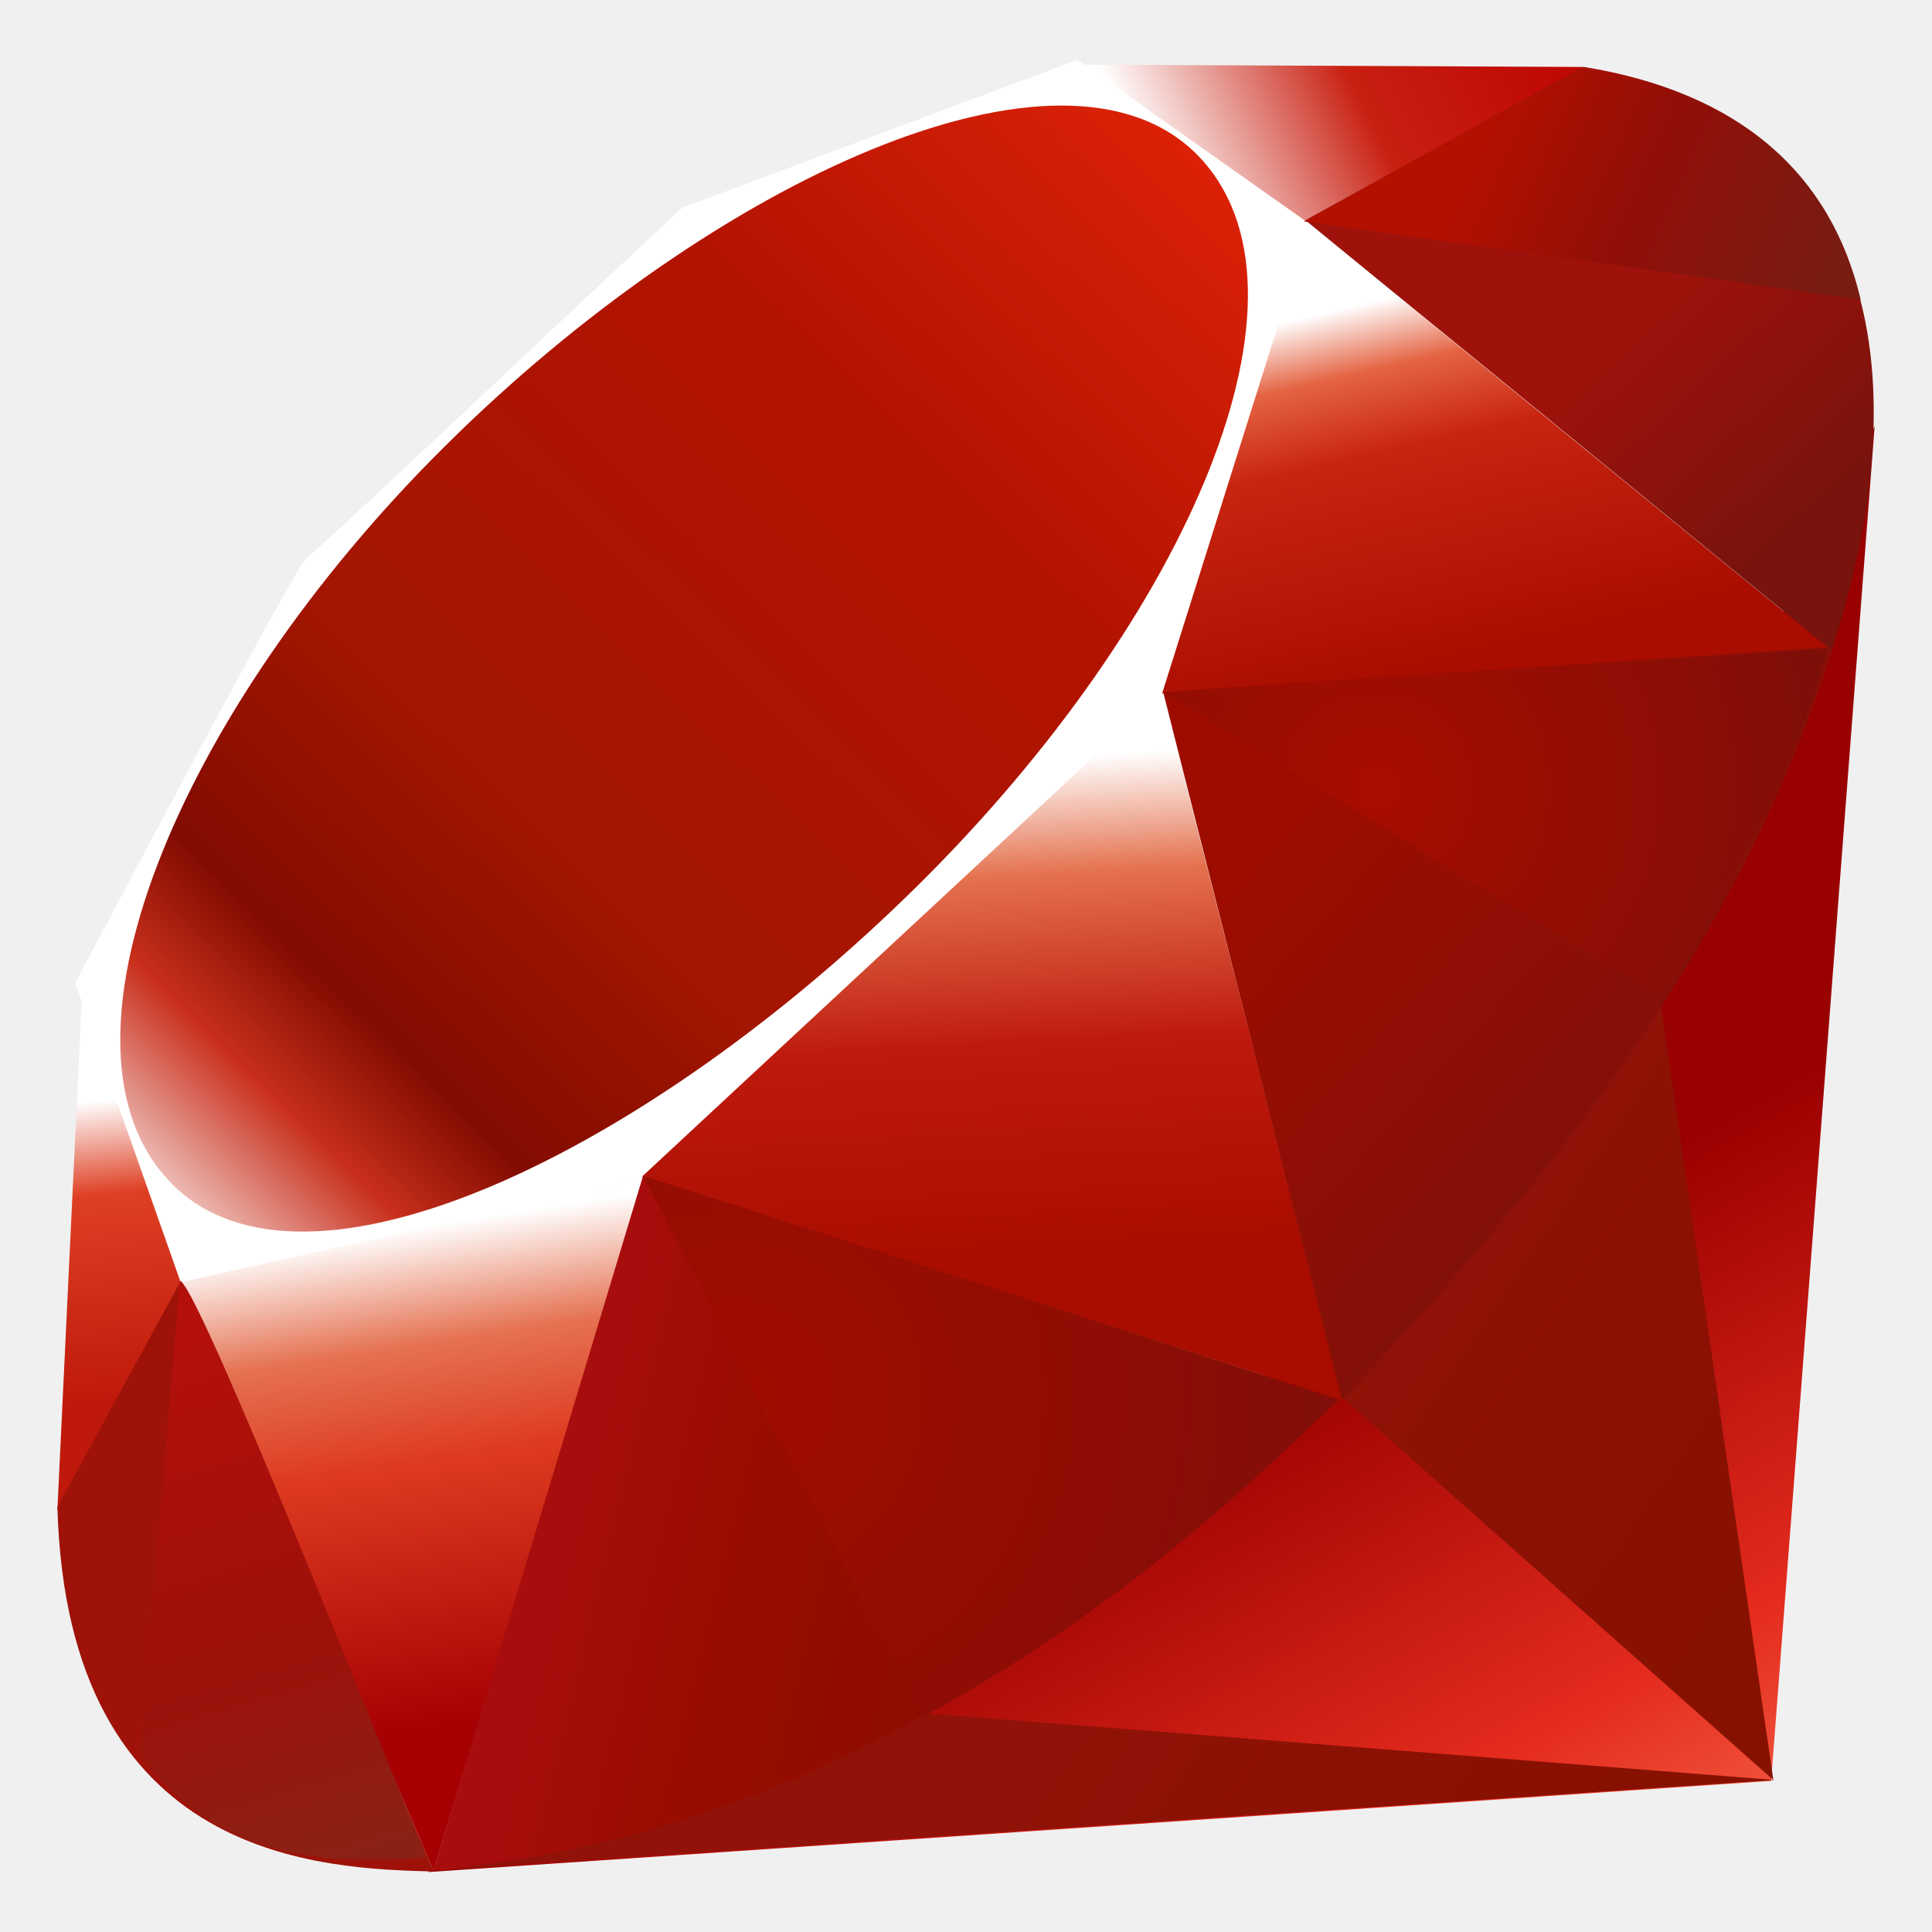
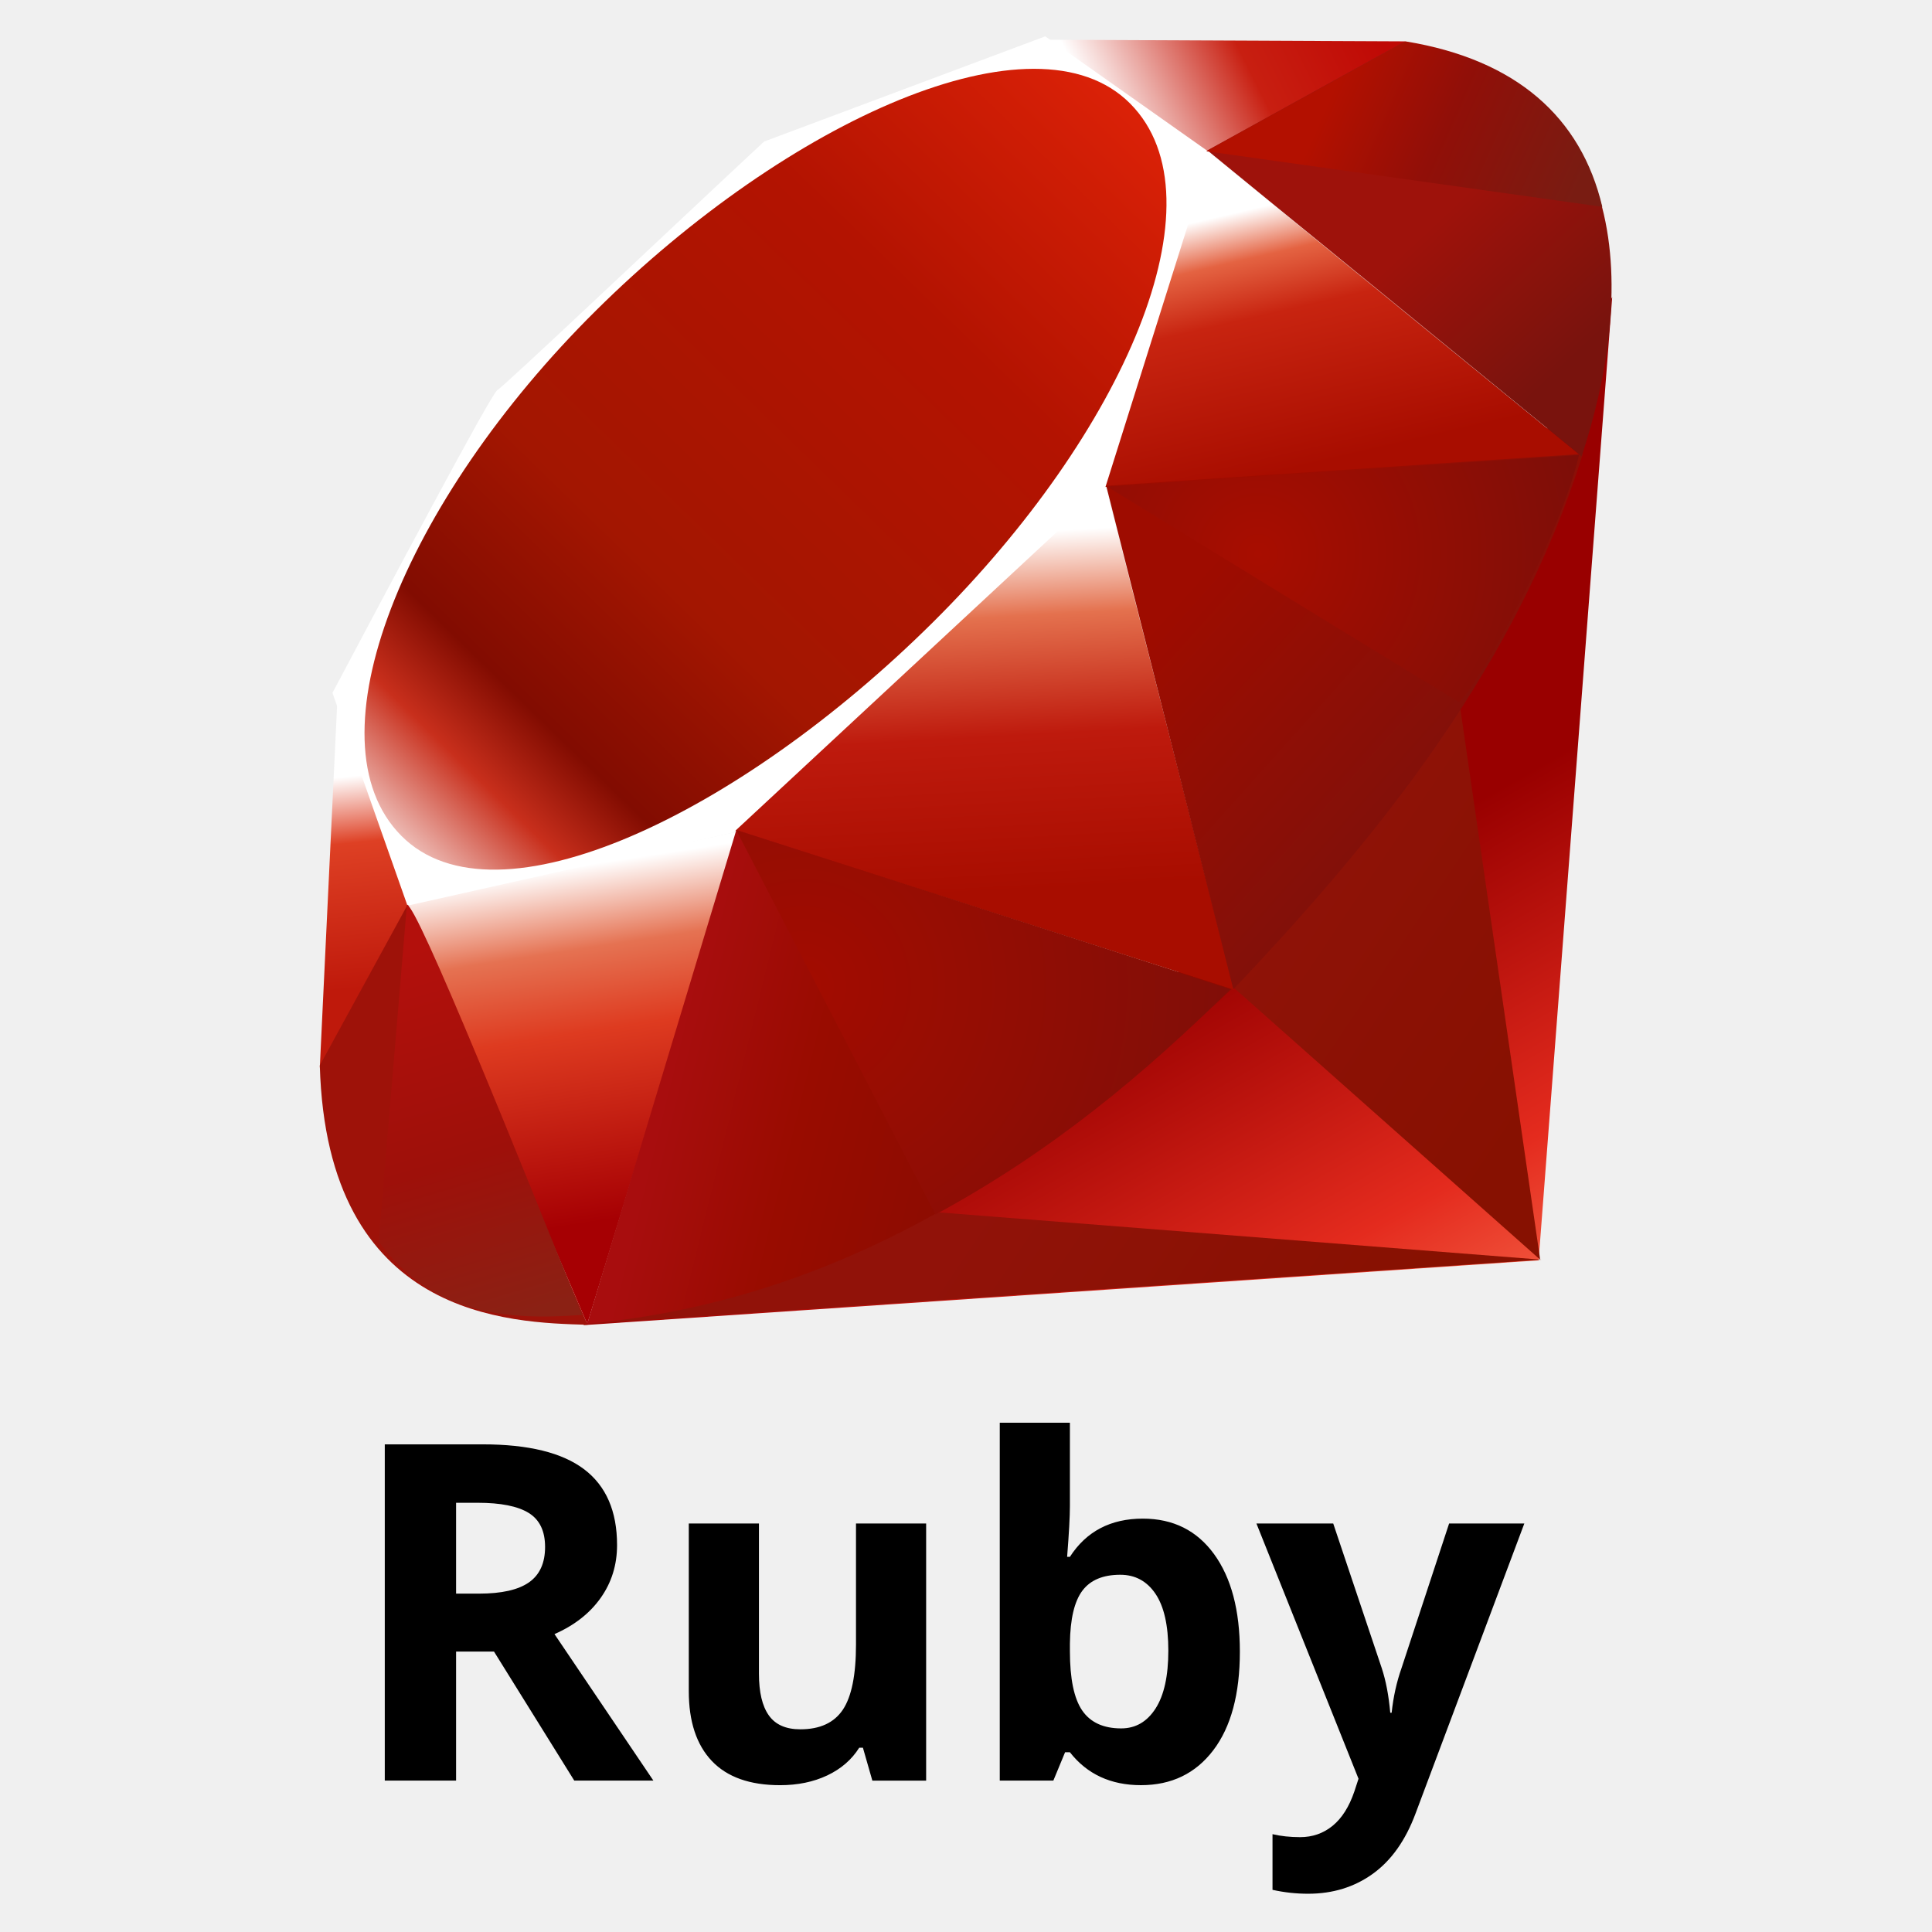
<svg xmlns="http://www.w3.org/2000/svg" viewBox="0 0 128 128">
-   <linearGradient id="a" gradientUnits="userSpaceOnUse" x1="157.08" y1="2382.05" x2="131.682" y2="2426.892" gradientTransform="matrix(1 0 0 -1 -47.5 2517)">
+   <path d="M30.217 109.422v8.547h-4.724v-22.277h6.491c3.026 0 5.266.551 6.719 1.653 1.453 1.103 2.179 2.776 2.179 5.02 0 1.311-.361 2.477-1.083 3.497-.721 1.021-1.742 1.822-3.063 2.401l6.552 9.705h-5.242l-5.317-8.547h-2.512zm0-3.84h1.524c1.492 0 2.595-.25 3.306-.747.71-.498 1.066-1.28 1.066-2.346 0-1.057-.363-1.808-1.089-2.255-.726-.447-1.851-.671-3.375-.671h-1.432v6.019zM57.795 117.969l-.625-2.179h-.244c-.498.793-1.205 1.404-2.118 1.836-.915.432-1.957.647-3.124.647-2.002 0-3.509-.535-4.526-1.607-1.016-1.072-1.524-2.613-1.524-4.624v-11.108h4.648v9.95c0 1.229.218 2.151.656 2.766.436.615 1.131.921 2.086.921 1.301 0 2.24-.435 2.819-1.302.579-.869.869-2.308.869-4.319v-8.015h4.647v17.035h-3.564zM75.713 100.613c2.011 0 3.586.786 4.725 2.355 1.137 1.569 1.706 3.72 1.706 6.453 0 2.813-.587 4.992-1.759 6.535-1.173 1.545-2.771 2.316-4.793 2.316-2 0-3.57-.727-4.708-2.18h-.32l-.776 1.875h-3.551v-23.707h4.647v5.516c0 .701-.062 1.823-.184 3.368h.184c1.086-1.686 2.697-2.531 4.829-2.531zm-1.493 3.719c-1.147 0-1.985.353-2.513 1.059-.528.707-.803 1.872-.823 3.498v.502c0 1.829.271 3.139.814 3.932.544.792 1.405 1.188 2.583 1.188.955 0 1.713-.44 2.278-1.318.564-.878.846-2.156.846-3.832 0-1.676-.286-2.934-.854-3.772-.568-.838-1.345-1.257-2.331-1.257zM83.241 100.934h5.088l3.215 9.584c.275.833.463 1.818.564 2.956h.092c.111-1.046.329-2.032.654-2.956l3.154-9.584h4.983l-7.207 19.214c-.661 1.777-1.602 3.108-2.826 3.992-1.225.884-2.654 1.325-4.29 1.325-.803 0-1.59-.086-2.361-.259v-3.687c.558.131 1.167.197 1.828.197.822 0 1.541-.251 2.156-.754.615-.502 1.095-1.261 1.44-2.277l.274-.839-6.764-16.912z" />
+   <linearGradient id="a" gradientUnits="userSpaceOnUse" x1="143.917" y1="2125.439" x2="125.854" y2="2157.331" gradientTransform="matrix(1 0 0 -1 -47.5 2221)">
    <stop offset="0" stop-color="#FB7655" />
    <stop offset="0" stop-color="#FB7655" />
    <stop offset=".41" stop-color="#E42B1E" />
    <stop offset=".99" stop-color="#900" />
    <stop offset="1" stop-color="#900" />
  </linearGradient>
-   <path fill="url(#a)" d="M97.078 83.214l-68.738 40.817 89.003-6.04 6.855-89.745z" />
-   <linearGradient id="b" gradientUnits="userSpaceOnUse" x1="169.731" y1="2419.72" x2="136.998" y2="2441.685" gradientTransform="matrix(1 0 0 -1 -47.5 2517)">
+   <path fill="url(#a)" d="M87.524 58.767l-48.886 29.028 63.3-4.294 4.875-63.828z" />
+   <linearGradient id="b" gradientUnits="userSpaceOnUse" x1="152.913" y1="2152.229" x2="129.634" y2="2167.85" gradientTransform="matrix(1 0 0 -1 -47.5 2221)">
    <stop offset="0" stop-color="#871101" />
    <stop offset="0" stop-color="#871101" />
    <stop offset=".99" stop-color="#911209" />
    <stop offset="1" stop-color="#911209" />
  </linearGradient>
-   <path fill="url(#b)" d="M117.488 117.93l-7.649-52.799-20.837 27.514z" />
-   <linearGradient id="c" gradientUnits="userSpaceOnUse" x1="143.542" y1="2380.69" x2="110.81" y2="2402.655" gradientTransform="matrix(1 0 0 -1 -47.5 2517)">
+   <path fill="url(#b)" d="M102.041 83.457l-5.441-37.552-14.818 19.57z" />
+   <linearGradient id="c" gradientUnits="userSpaceOnUse" x1="134.287" y1="2124.472" x2="111.008" y2="2140.093" gradientTransform="matrix(1 0 0 -1 -47.5 2221)">
    <stop offset="0" stop-color="#871101" />
    <stop offset="0" stop-color="#871101" />
    <stop offset=".99" stop-color="#911209" />
    <stop offset="1" stop-color="#911209" />
  </linearGradient>
-   <path fill="url(#c)" d="M117.592 117.93l-56.044-4.399-32.91 10.385z" />
-   <linearGradient id="d" gradientUnits="userSpaceOnUse" x1="74.817" y1="2435.622" x2="79.891" y2="2402.644" gradientTransform="matrix(1 0 0 -1 -47.5 2517)">
+   <path fill="url(#c)" d="M102.114 83.457l-39.858-3.129-23.405 7.385z" />
+   <linearGradient id="d" gradientUnits="userSpaceOnUse" x1="85.411" y1="2163.54" x2="89.02" y2="2140.086" gradientTransform="matrix(1 0 0 -1 -47.5 2221)">
    <stop offset="0" stop-color="#fff" />
    <stop offset="0" stop-color="#fff" />
    <stop offset=".23" stop-color="#E57252" />
    <stop offset=".46" stop-color="#DE3B20" />
    <stop offset=".99" stop-color="#A60003" />
    <stop offset="1" stop-color="#A60003" />
  </linearGradient>
-   <path fill="url(#d)" d="M28.717 123.928l14.001-45.867-30.81 6.588z" />
-   <linearGradient id="e" gradientUnits="userSpaceOnUse" x1="109.719" y1="2466.413" x2="111.589" y2="2432.757" gradientTransform="matrix(1 0 0 -1 -47.5 2517)">
+   <path fill="url(#d)" d="M38.906 87.722l9.957-32.62-21.91 4.686z" />
+   <linearGradient id="e" gradientUnits="userSpaceOnUse" x1="110.233" y1="2185.439" x2="111.563" y2="2161.502" gradientTransform="matrix(1 0 0 -1 -47.5 2221)">
    <stop offset="0" stop-color="#fff" />
    <stop offset="0" stop-color="#fff" />
    <stop offset=".23" stop-color="#E4714E" />
    <stop offset=".56" stop-color="#BE1A0D" />
    <stop offset=".99" stop-color="#A80D00" />
    <stop offset="1" stop-color="#A80D00" />
  </linearGradient>
-   <path fill="url(#e)" d="M88.996 92.797l-12.882-50.46-36.866 34.558z" />
-   <linearGradient id="f" gradientUnits="userSpaceOnUse" x1="140.691" y1="2497.523" x2="146.289" y2="2473.401" gradientTransform="matrix(1 0 0 -1 -47.5 2517)">
+   <path fill="url(#e)" d="M81.777 65.582l-9.162-35.887-26.219 24.577z" />
+   <linearGradient id="f" gradientUnits="userSpaceOnUse" x1="132.261" y1="2207.563" x2="136.242" y2="2190.407" gradientTransform="matrix(1 0 0 -1 -47.5 2221)">
    <stop offset="0" stop-color="#fff" />
    <stop offset="0" stop-color="#fff" />
    <stop offset=".18" stop-color="#E46342" />
    <stop offset=".4" stop-color="#C82410" />
    <stop offset=".99" stop-color="#A80D00" />
    <stop offset="1" stop-color="#A80D00" />
  </linearGradient>
-   <path fill="url(#f)" d="M121.275 43.047l-34.849-28.462-9.704 31.373z" />
-   <linearGradient id="g" gradientUnits="userSpaceOnUse" x1="123.6" y1="2506.018" x2="147.719" y2="2518.077" gradientTransform="matrix(1 0 0 -1 -47.5 2517)">
+   <path fill="url(#f)" d="M104.734 30.201l-24.785-20.243-6.901 22.313z" />
+   <linearGradient id="g" gradientUnits="userSpaceOnUse" x1="120.105" y1="2213.604" x2="137.258" y2="2222.18" gradientTransform="matrix(1 0 0 -1 -47.5 2221)">
    <stop offset="0" stop-color="#fff" />
    <stop offset="0" stop-color="#fff" />
    <stop offset=".54" stop-color="#C81F11" />
    <stop offset=".99" stop-color="#BF0905" />
    <stop offset="1" stop-color="#BF0905" />
  </linearGradient>
-   <path fill="url(#g)" d="M104.978 4.437l-20.497 11.327-12.93-11.479z" />
-   <linearGradient id="h" gradientUnits="userSpaceOnUse" x1="53.674" y1="2444.028" x2="55.66" y2="2424.153" gradientTransform="matrix(1 0 0 -1 -47.5 2517)">
+   <path fill="url(#g)" d="M93.142 2.741l-14.576 8.056-9.197-8.164z" />
+   <linearGradient id="h" gradientUnits="userSpaceOnUse" x1="70.375" y1="2169.518" x2="71.787" y2="2155.382" gradientTransform="matrix(1 0 0 -1 -47.5 2221)">
    <stop offset="0" stop-color="#fff" />
    <stop offset="0" stop-color="#fff" />
    <stop offset=".31" stop-color="#DE4024" />
    <stop offset=".99" stop-color="#BF190B" />
    <stop offset="1" stop-color="#BF190B" />
  </linearGradient>
-   <path fill="url(#h)" d="M3.802 100.034l8.586-15.659-6.946-18.655z" />
-   <path fill="#fff" d="M4.981 65.131l6.987 19.821 30.365-6.812 34.667-32.218 9.783-31.075-15.403-10.878-26.19 9.802c-8.252 7.675-24.263 22.86-24.84 23.146-.573.291-10.575 19.195-15.369 28.214z" />
-   <linearGradient id="i" gradientUnits="userSpaceOnUse" x1="40.026" y1="2418.781" x2="133.345" y2="2514.739" gradientTransform="matrix(1 0 0 -1 -47.5 2517)">
+   <path fill="url(#h)" d="M21.188 70.73l6.107-11.137-4.941-13.267z" />
+   <path fill="#fff" d="M22.026 45.905l4.97 14.098 21.595-4.845 24.655-22.913 6.958-22.1-10.955-7.737-18.627 6.971c-5.868 5.458-17.256 16.258-17.667 16.461-.406.208-7.519 13.653-10.929 20.065z" />
+   <linearGradient id="i" gradientUnits="userSpaceOnUse" x1="60.669" y1="2151.563" x2="127.036" y2="2219.806" gradientTransform="matrix(1 0 0 -1 -47.5 2221)">
    <stop offset="0" stop-color="#BD0012" />
    <stop offset="0" stop-color="#BD0012" />
    <stop offset=".07" stop-color="#fff" />
    <stop offset=".17" stop-color="#fff" />
    <stop offset=".27" stop-color="#C82F1C" />
    <stop offset=".33" stop-color="#820C01" />
    <stop offset=".46" stop-color="#A31601" />
    <stop offset=".72" stop-color="#B31301" />
    <stop offset=".99" stop-color="#E82609" />
    <stop offset="1" stop-color="#E82609" />
  </linearGradient>
-   <path fill="url(#i)" d="M29.519 29.521c17.882-17.73 40.937-28.207 49.785-19.28 8.843 8.926-.534 30.62-18.418 48.345-17.884 17.725-40.653 28.779-49.493 19.852-8.849-8.92.242-31.191 18.126-48.917z" />
-   <linearGradient id="j" gradientUnits="userSpaceOnUse" x1="111.507" y1="2409.102" x2="83.398" y2="2416.039" gradientTransform="matrix(1 0 0 -1 -47.5 2517)">
+   <path fill="url(#i)" d="M39.477 20.581c12.719-12.611 29.115-20.061 35.407-13.712 6.289 6.348-.38 21.776-13.099 34.382-12.718 12.607-28.912 20.468-35.199 14.119-6.294-6.344.173-22.183 12.891-34.789z" />
+   <linearGradient id="j" gradientUnits="userSpaceOnUse" x1="111.505" y1="2144.677" x2="91.514" y2="2149.611" gradientTransform="matrix(1 0 0 -1 -47.5 2221)">
    <stop offset="0" stop-color="#8C0C01" />
    <stop offset="0" stop-color="#8C0C01" />
    <stop offset=".54" stop-color="#990C00" />
    <stop offset=".99" stop-color="#A80D0E" />
    <stop offset="1" stop-color="#A80D0E" />
  </linearGradient>
-   <path fill="url(#j)" d="M28.717 123.909l13.89-46.012 46.135 14.82c-16.68 15.642-35.233 28.865-60.025 31.192z" />
-   <linearGradient id="k" gradientUnits="userSpaceOnUse" x1="159.785" y1="2442.837" x2="134.814" y2="2465.217" gradientTransform="matrix(1 0 0 -1 -47.5 2517)">
+   <path fill="url(#j)" d="M38.906 87.709l9.879-32.724 32.811 10.541c-11.864 11.125-25.058 20.528-42.69 22.183z" />
+   <linearGradient id="k" gradientUnits="userSpaceOnUse" x1="145.839" y1="2168.67" x2="128.08" y2="2184.586" gradientTransform="matrix(1 0 0 -1 -47.5 2221)">
    <stop offset="0" stop-color="#7E110B" />
    <stop offset="0" stop-color="#7E110B" />
    <stop offset=".99" stop-color="#9E0C00" />
    <stop offset="1" stop-color="#9E0C00" />
  </linearGradient>
-   <path fill="url(#k)" d="M77.062 45.831l11.844 46.911c13.934-14.65 26.439-30.401 32.563-49.883l-44.407 2.972z" />
-   <linearGradient id="l" gradientUnits="userSpaceOnUse" x1="168.959" y1="2483.901" x2="156.521" y2="2497.199" gradientTransform="matrix(1 0 0 -1 -47.5 2517)">
+   <path fill="url(#k)" d="M73.289 32.181l8.423 33.363c9.91-10.419 18.804-21.621 23.159-35.476l-31.582 2.113z" />
+   <linearGradient id="l" gradientUnits="userSpaceOnUse" x1="152.364" y1="2197.874" x2="143.518" y2="2207.331" gradientTransform="matrix(1 0 0 -1 -47.5 2221)">
    <stop offset="0" stop-color="#79130D" />
    <stop offset="0" stop-color="#79130D" />
    <stop offset=".99" stop-color="#9E120B" />
    <stop offset="1" stop-color="#9E120B" />
  </linearGradient>
-   <path fill="url(#l)" d="M121.348 43.097c4.74-14.305 5.833-34.825-16.517-38.635l-18.339 10.13 34.856 28.505z" />
-   <path fill="#9E1209" d="M3.802 99.828c.656 23.608 17.689 23.959 24.945 24.167l-16.759-39.14-8.186 14.973z" />
-   <radialGradient id="m" cx="138.703" cy="2464.789" r="30.601" gradientTransform="matrix(1 0 0 -1 -47.5 2517)" gradientUnits="userSpaceOnUse">
+   <path fill="url(#l)" d="M104.785 30.236c3.371-10.174 4.148-24.768-11.746-27.477l-13.043 7.204 24.789 20.273z" />
+   <path fill="#9E1209" d="M21.188 70.583c.467 16.789 12.581 17.04 17.741 17.188l-11.92-27.837-5.821 10.649z" />
+   <radialGradient id="m" cx="130.847" cy="2184.281" r="21.762" gradientTransform="matrix(1 0 0 -1 -47.5 2221)" gradientUnits="userSpaceOnUse">
    <stop offset="0" stop-color="#A80D00" />
    <stop offset="0" stop-color="#A80D00" />
    <stop offset=".99" stop-color="#7E0E08" />
    <stop offset="1" stop-color="#7E0E08" />
  </radialGradient>
-   <path fill="url(#m)" d="M77.128 45.904c10.708 6.581 32.286 19.798 32.723 20.041.68.383 9.304-14.542 11.261-22.976l-43.984 2.935z" />
-   <radialGradient id="n" cx="96.325" cy="2424.465" r="40.679" gradientTransform="matrix(1 0 0 -1 -47.5 2517)" gradientUnits="userSpaceOnUse">
+   <path fill="url(#m)" d="M73.337 32.232c7.615 4.68 22.96 14.08 23.271 14.253.484.272 6.617-10.342 8.008-16.34l-31.279 2.087z" />
+   <radialGradient id="n" cx="100.707" cy="2155.602" r="28.932" gradientTransform="matrix(1 0 0 -1 -47.5 2221)" gradientUnits="userSpaceOnUse">
    <stop offset="0" stop-color="#A30C00" />
    <stop offset="0" stop-color="#A30C00" />
    <stop offset=".99" stop-color="#800E08" />
    <stop offset="1" stop-color="#800E08" />
  </radialGradient>
-   <path fill="url(#n)" d="M42.589 77.897l18.57 35.828c10.98-5.955 19.579-13.211 27.454-20.983l-46.024-14.845z" />
-   <linearGradient id="o" gradientUnits="userSpaceOnUse" x1="67.509" y1="2393.115" x2="57.373" y2="2427.506" gradientTransform="matrix(1 0 0 -1 -47.5 2517)">
+   <path fill="url(#n)" d="M48.772 54.986l13.207 25.48c7.81-4.235 13.924-9.395 19.526-14.922l-32.733-10.558z" />
+   <linearGradient id="o" gradientUnits="userSpaceOnUse" x1="80.214" y1="2133.309" x2="73.005" y2="2157.766" gradientTransform="matrix(1 0 0 -1 -47.5 2221)">
    <stop offset="0" stop-color="#8B2114" />
    <stop offset="0" stop-color="#8B2114" />
    <stop offset=".43" stop-color="#9E100A" />
    <stop offset=".99" stop-color="#B3100C" />
    <stop offset="1" stop-color="#B3100C" />
  </linearGradient>
-   <path fill="url(#o)" d="M11.914 84.904l-2.631 31.331c4.964 6.781 11.794 7.371 18.96 6.842-5.184-12.9-15.538-38.696-16.329-38.173z" />
-   <linearGradient id="p" gradientUnits="userSpaceOnUse" x1="145.272" y1="2507.076" x2="167.996" y2="2497.045" gradientTransform="matrix(1 0 0 -1 -47.5 2517)">
+   <path fill="url(#o)" d="M26.957 59.969l-1.872 22.282c3.532 4.823 8.389 5.241 13.485 4.866-3.687-9.175-11.051-27.521-11.613-27.148z" />
+   <linearGradient id="p" gradientUnits="userSpaceOnUse" x1="135.518" y1="2214.356" x2="151.68" y2="2207.222" gradientTransform="matrix(1 0 0 -1 -47.5 2221)">
    <stop offset="0" stop-color="#B31000" />
    <stop offset="0" stop-color="#B31000" />
    <stop offset=".44" stop-color="#910F08" />
    <stop offset=".99" stop-color="#791C12" />
    <stop offset="1" stop-color="#791C12" />
  </linearGradient>
-   <path fill="url(#p)" d="M86.384 14.67l36.891 5.177c-1.969-8.343-8.015-13.727-18.32-15.41l-18.571 10.233z" />
+   <path fill="url(#p)" d="M79.919 10.02l26.237 3.683c-1.401-5.935-5.701-9.763-13.03-10.961l-13.207 7.278z" />
</svg>
